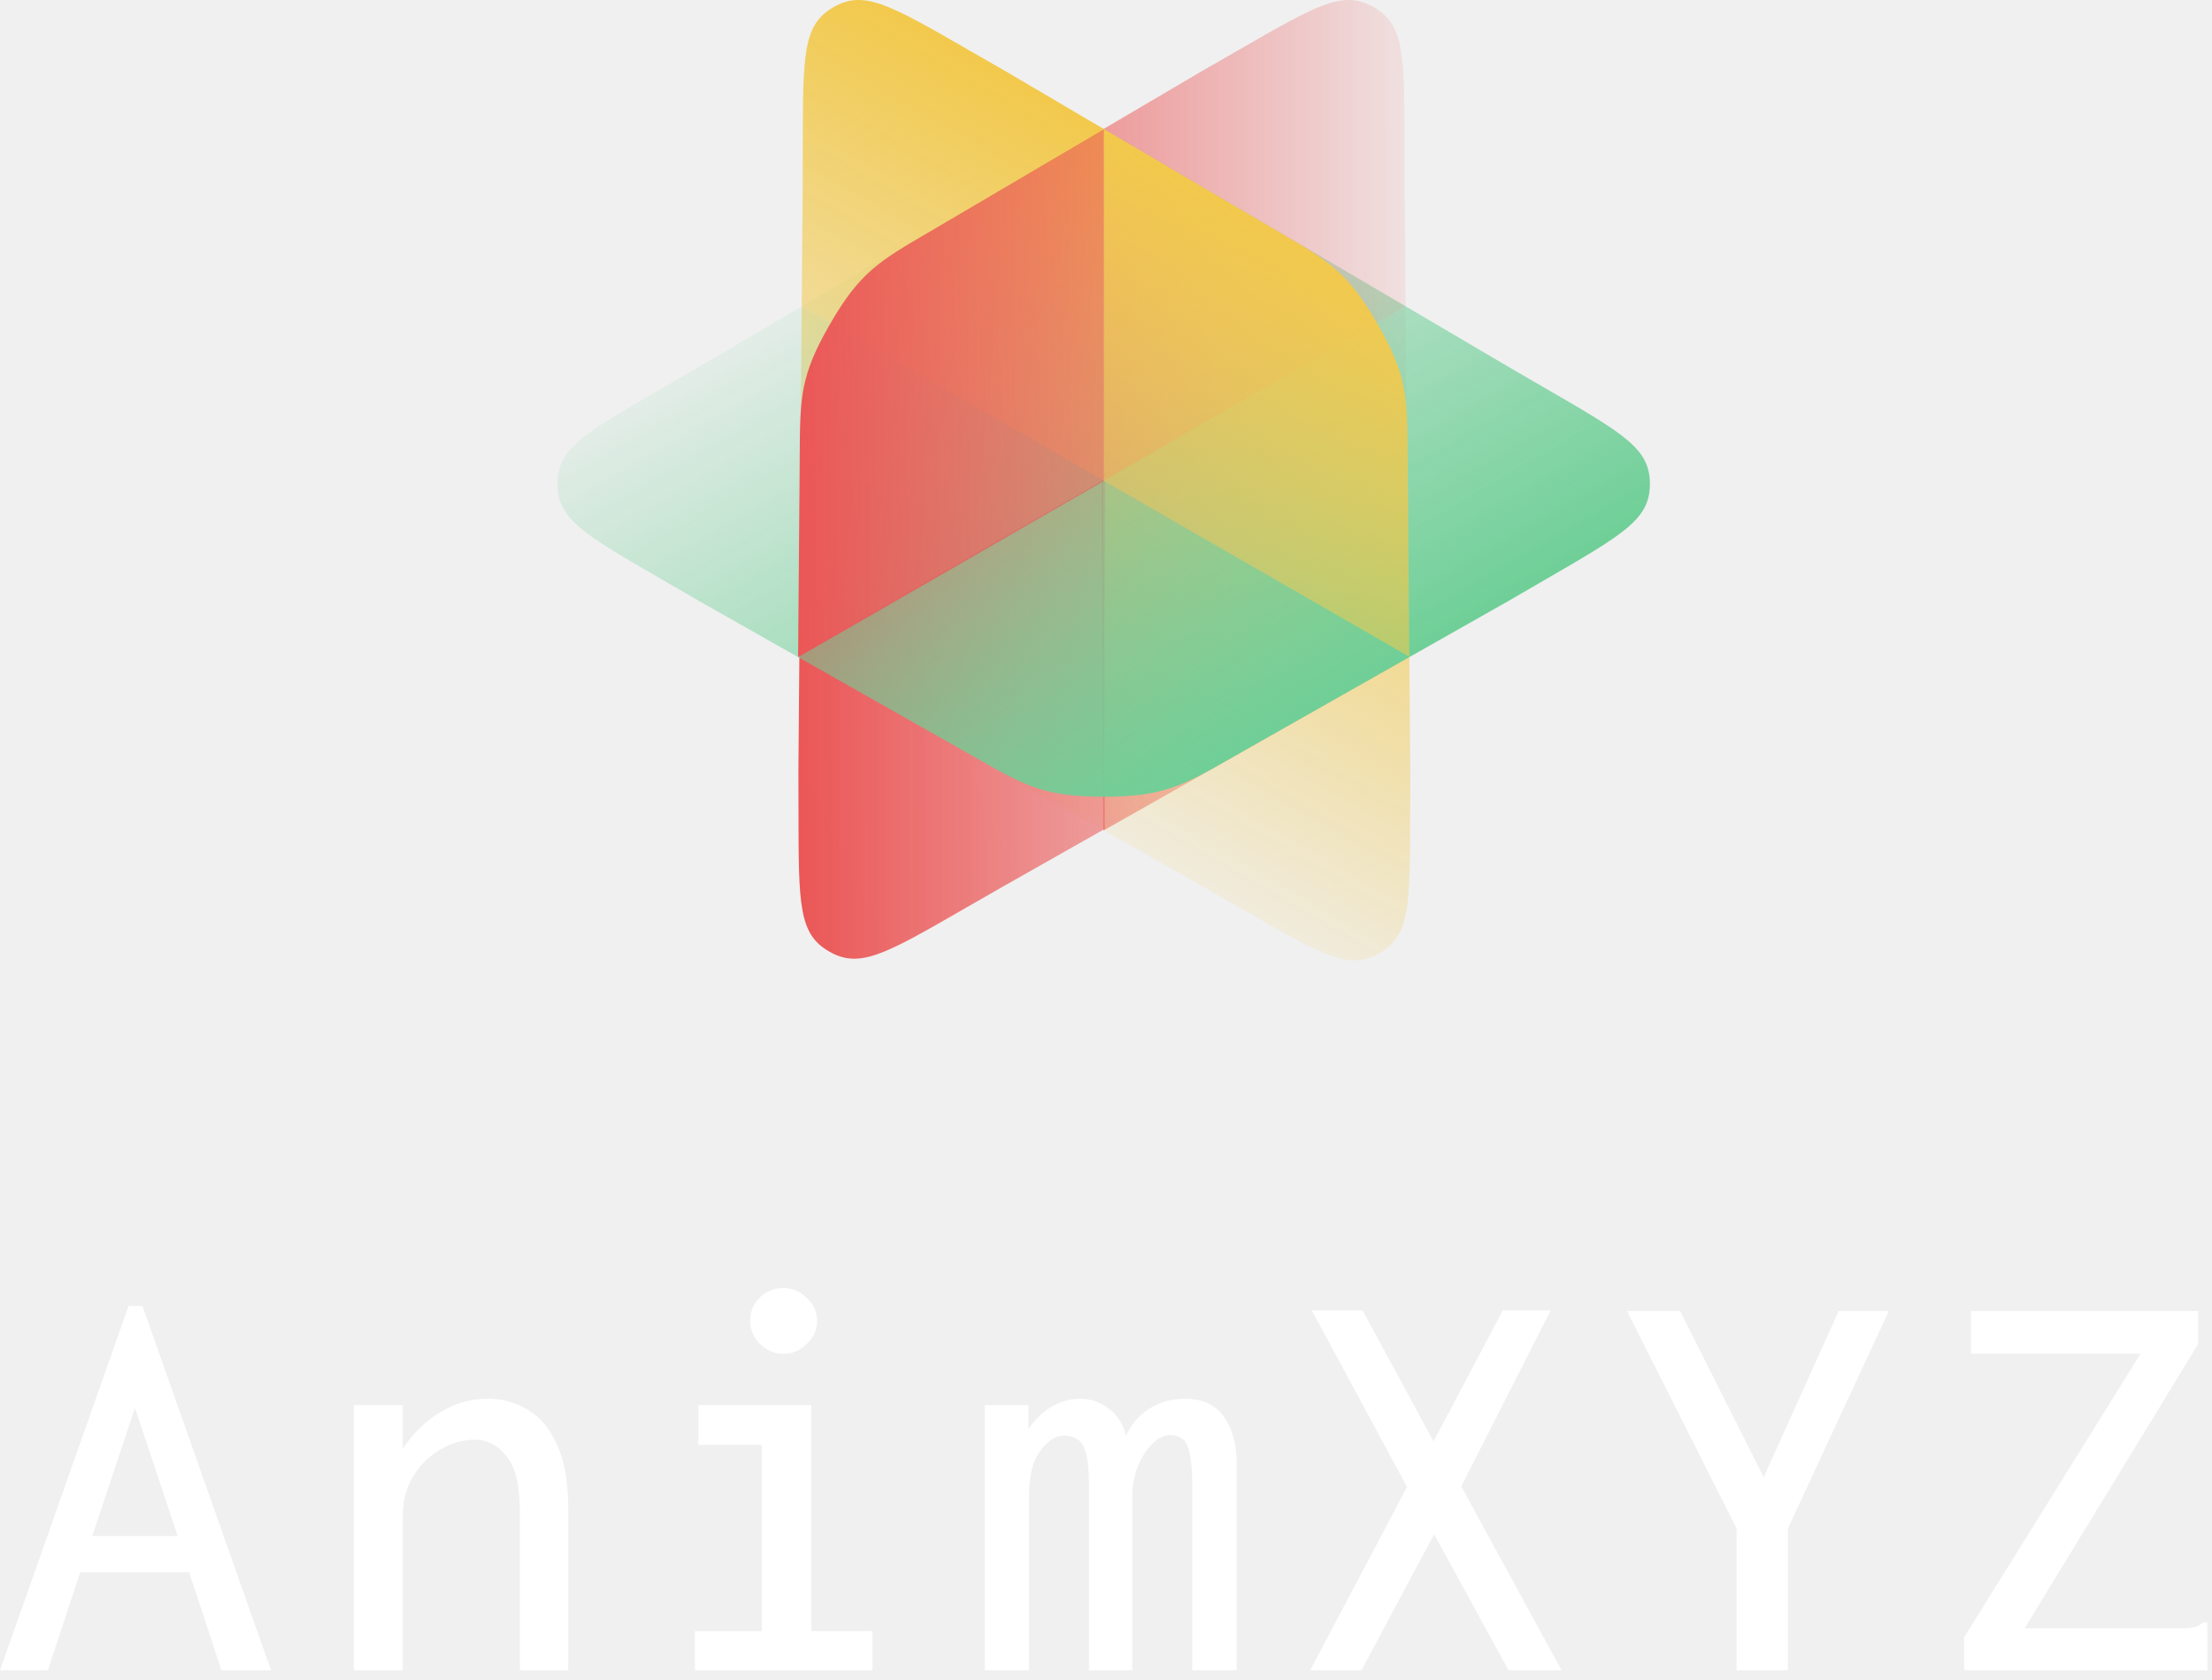
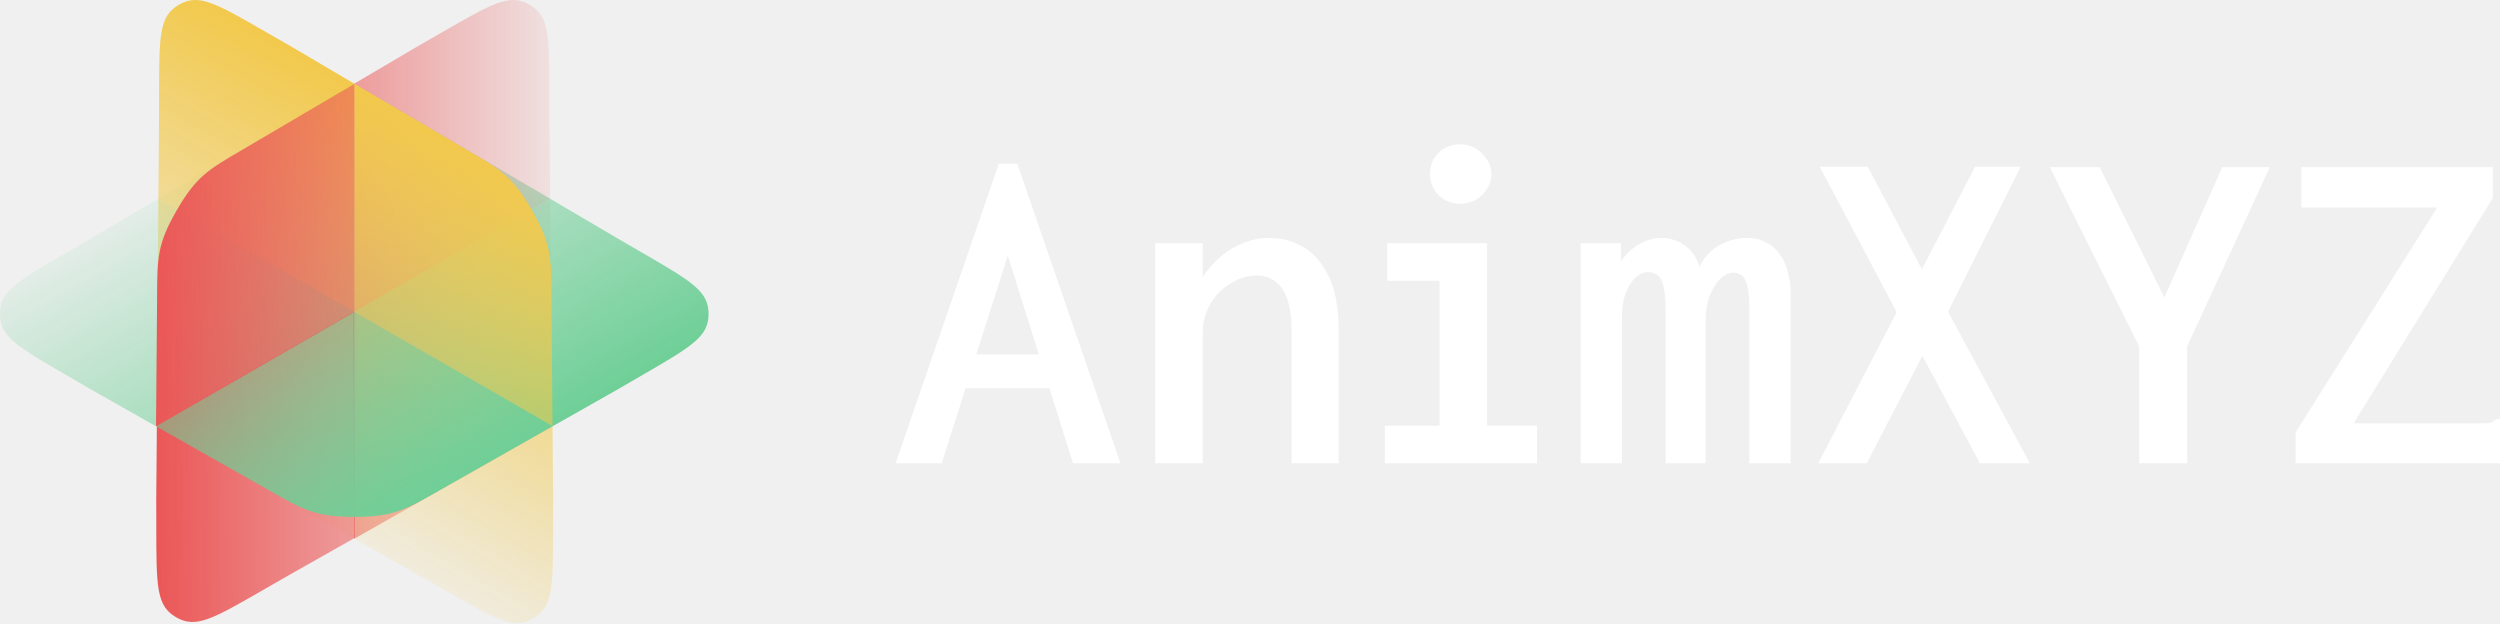
- <svg xmlns="http://www.w3.org/2000/svg" width="162" height="123" viewBox="0 0 162 123" fill="none">
-   <path d="M80.832 9.425L58.705 22.446L80.808 35.254L102.96 22.446L80.832 9.425Z" fill="url(#paint0_linear)" />
-   <path d="M58.502 48.182L58.716 22.473L80.965 35.289L80.848 60.837L58.502 48.182Z" fill="url(#paint1_linear)" />
-   <path d="M71.055 3.73C71.826 4.174 72.666 4.658 73.585 5.182L80.831 9.446L80.831 35.213L58.714 22.473L58.787 13.726C58.792 12.668 58.793 11.698 58.794 10.809C58.799 3.931 58.801 1.821 61.034 0.531C63.268 -0.758 65.096 0.296 71.055 3.73Z" fill="url(#paint2_linear)" />
-   <path d="M103.15 48.182L102.937 22.473L80.688 35.289L80.804 60.837L103.15 48.182Z" fill="url(#paint3_linear)" />
-   <path d="M90.598 3.73C89.827 4.174 88.987 4.658 88.068 5.182L80.822 9.446L80.822 35.213L102.939 22.473L102.866 13.726C102.86 12.668 102.86 11.698 102.859 10.809C102.853 3.931 102.852 1.821 100.618 0.531C98.385 -0.758 96.556 0.296 90.598 3.73Z" fill="url(#paint4_linear)" />
-   <path d="M91.015 66.615C96.974 70.049 98.802 71.103 101.036 69.813C103.269 68.524 103.271 66.414 103.276 59.536C103.277 58.646 103.278 57.677 103.283 56.619L103.213 48.104L80.964 35.289L80.848 60.837L88.485 65.163C89.404 65.687 90.244 66.171 91.015 66.615Z" fill="url(#paint5_linear)" />
-   <path d="M70.741 66.494C64.782 69.928 62.954 70.982 60.72 69.692C58.487 68.403 58.485 66.292 58.48 59.415C58.479 58.525 58.478 57.556 58.473 56.498L58.543 47.983L80.792 35.167L80.908 60.716L73.271 65.041C72.352 65.566 71.512 66.05 70.741 66.494Z" fill="url(#paint6_linear)" />
-   <path d="M48.613 28.366C42.659 31.809 40.833 32.865 40.833 35.444C40.833 38.023 42.659 39.08 48.613 42.523C49.383 42.969 50.222 43.454 51.136 43.988L69.959 54.649C70.44 54.92 70.884 55.174 71.3 55.411L71.304 55.414C75.081 57.57 76.461 58.357 80.832 58.357C85.204 58.357 86.584 57.57 90.361 55.414L90.364 55.412C90.78 55.175 91.225 54.921 91.706 54.649L110.529 43.988C111.443 43.454 112.282 42.969 113.052 42.523C119.006 39.08 120.833 38.023 120.833 35.444C120.833 32.865 119.006 31.809 113.052 28.366C112.282 27.92 111.443 27.435 110.529 26.901L102.96 22.446L80.818 35.213L58.705 22.446L51.136 26.901C50.222 27.435 49.383 27.92 48.613 28.366Z" fill="url(#paint7_linear)" />
-   <path d="M103.094 33.445L103.094 33.439C103.073 29.091 103.065 27.502 100.879 23.716C98.693 19.93 97.321 19.129 93.566 16.936L93.56 16.933C93.147 16.692 92.705 16.434 92.231 16.153L80.832 9.446L80.832 35.214L103.213 48.104L103.105 34.987C103.099 34.435 103.096 33.924 103.094 33.445Z" fill="url(#paint8_linear)" />
-   <path d="M58.569 33.474L58.569 33.468C58.59 29.12 58.598 27.531 60.784 23.745C62.97 19.959 64.342 19.158 68.097 16.965L68.103 16.962C68.516 16.721 68.957 16.463 69.432 16.182L80.831 9.475L80.831 35.243L58.45 48.133L58.558 35.016C58.564 34.465 58.567 33.953 58.569 33.474Z" fill="url(#paint9_linear)" />
-   <path d="M16.217 122.345L13.852 115.165H5.87L3.505 122.345H0L9.418 95.654H10.431L19.849 122.345H16.217ZM9.882 103.129L6.757 112.505H13.008L9.882 103.129Z" fill="white" />
-   <path d="M25.91 122.345V102.918H29.499V106.128C30.231 105.001 31.132 104.115 32.202 103.467C33.272 102.791 34.455 102.453 35.75 102.453C36.819 102.453 37.805 102.735 38.706 103.298C39.607 103.833 40.311 104.692 40.818 105.874C41.352 107.057 41.62 108.633 41.62 110.604V122.345H38.072V110.689C38.072 108.802 37.749 107.465 37.101 106.677C36.482 105.86 35.693 105.452 34.736 105.452C33.948 105.452 33.145 105.677 32.329 106.128C31.512 106.578 30.837 107.226 30.302 108.07C29.767 108.915 29.499 109.9 29.499 111.027V122.345H25.91Z" fill="white" />
-   <path d="M50.89 122.345V119.473H55.789V105.832H51.143V102.918H59.421V119.473H63.897V122.345H50.89ZM57.394 99.159C56.718 99.159 56.141 98.92 55.662 98.441C55.184 97.963 54.944 97.4 54.944 96.752C54.944 96.076 55.169 95.513 55.62 95.063C56.099 94.584 56.69 94.345 57.394 94.345C58.041 94.345 58.604 94.584 59.083 95.063C59.59 95.541 59.843 96.105 59.843 96.752C59.843 97.4 59.59 97.963 59.083 98.441C58.604 98.92 58.041 99.159 57.394 99.159Z" fill="white" />
-   <path d="M72.112 122.345V102.918H75.321V104.692C75.772 103.988 76.335 103.439 77.011 103.045C77.686 102.651 78.376 102.453 79.08 102.453C79.868 102.453 80.572 102.693 81.192 103.171C81.839 103.65 82.261 104.312 82.459 105.156C82.853 104.312 83.43 103.65 84.19 103.171C84.95 102.693 85.809 102.453 86.766 102.453C88.118 102.453 89.103 102.932 89.722 103.889C90.342 104.847 90.623 106.1 90.567 107.648V122.345H87.315V108.746C87.315 107.676 87.245 106.888 87.104 106.381C86.991 105.846 86.808 105.508 86.555 105.368C86.33 105.199 86.048 105.114 85.71 105.114C85.232 105.114 84.781 105.339 84.359 105.79C83.937 106.212 83.585 106.775 83.303 107.479C83.05 108.155 82.923 108.873 82.923 109.633V122.345H79.756V108.957C79.756 107.437 79.615 106.423 79.333 105.917C79.08 105.41 78.601 105.156 77.897 105.156C77.306 105.156 76.729 105.536 76.166 106.297C75.631 107.029 75.364 108.084 75.364 109.464V122.345H72.112Z" fill="white" />
-   <path d="M95.952 122.345L103.047 108.915L96.078 95.992H99.795L104.989 105.579L110.057 95.992H113.563L107.017 108.873L114.365 122.345H110.48L105.032 112.378L99.71 122.345H95.952Z" fill="white" />
-   <path d="M127.182 122.345V111.956L119.158 96.034H123.044L129.167 108.197L134.658 96.034H138.332L130.941 111.956V122.345H127.182Z" fill="white" />
-   <path d="M143.843 119.938L156.766 99.159H144.35V96.034H160.989V98.441L148.278 119.262H159.765C160.215 119.262 160.539 119.234 160.736 119.177C160.961 119.121 161.158 119.009 161.327 118.84H161.665V122.345H143.843V119.938Z" fill="white" />
+ <svg xmlns="http://www.w3.org/2000/svg" viewBox="0 0 321 80" fill="none">
+   <path d="M45.49 10.719L20.326 25.527l25.137 14.565 25.191-14.565L45.49 10.719z" fill="url(#prefix__paint0_linear_1166_291)" />
+   <path d="M20.095 54.795l.243-29.237L45.64 40.132l-.132 29.056-25.413-14.393z" fill="url(#prefix__paint1_linear_1166_291)" />
+   <path d="M34.37 4.242c.877.505 1.833 1.056 2.878 1.652l8.24 4.849v29.303L20.336 25.558l.083-9.948c.006-1.203.007-2.306.008-3.318.006-7.821.008-10.221 2.547-11.688 2.54-1.466 4.62-.268 11.396 3.638z" fill="url(#prefix__paint2_linear_1166_291)" />
+   <path d="M70.87 54.795l-.242-29.237-25.302 14.574.132 29.056 25.413-14.393z" fill="url(#prefix__paint3_linear_1166_291)" />
+   <path d="M56.596 4.242c-.877.505-1.832 1.056-2.877 1.652l-8.241 4.849v29.303L70.63 25.558l-.082-9.948a713.473 713.473 0 01-.008-3.318c-.006-7.821-.008-10.221-2.548-11.688-2.54-1.466-4.62-.268-11.396 3.638z" fill="url(#prefix__paint4_linear_1166_291)" />
+   <path d="M57.07 75.758c6.777 3.906 8.857 5.104 11.396 3.638 2.54-1.467 2.542-3.867 2.549-11.688 0-1.012.001-2.115.007-3.318l-.08-9.683L45.64 40.132l-.132 29.056 8.685 4.918c1.046.596 2 1.147 2.878 1.652z" fill="url(#prefix__paint5_linear_1166_291)" />
+   <path d="M34.013 75.62c-6.776 3.906-8.856 5.104-11.396 3.638-2.54-1.467-2.542-3.867-2.548-11.688 0-1.012-.001-2.114-.008-3.318l.08-9.683 25.303-14.575.132 29.056-8.685 4.919c-1.046.596-2.001 1.146-2.878 1.652z" fill="url(#prefix__paint6_linear_1166_291)" />
+   <path d="M8.848 32.259C2.078 36.175 0 37.376 0 40.309c0 2.933 2.078 4.135 8.848 8.05.876.508 1.83 1.06 2.87 1.667L33.123 62.15c.547.308 1.052.597 1.525.867l.005.003c4.295 2.451 5.864 3.347 10.836 3.347s6.54-.896 10.836-3.347l.004-.002c.473-.27.979-.56 1.526-.868l21.407-12.124c1.039-.607 1.993-1.16 2.87-1.666 6.77-3.916 8.847-5.118 8.847-8.05 0-2.934-2.077-4.135-8.848-8.051-.876-.507-1.83-1.059-2.869-1.666l-8.609-5.066-25.18 14.519-25.148-14.519-8.609 5.066c-1.039.607-1.993 1.16-2.869 1.666z" fill="url(#prefix__paint7_linear_1166_291)" />
+   <path d="M70.807 38.036v-.007c-.024-4.946-.033-6.752-2.52-11.058-2.485-4.305-4.045-5.216-8.316-7.71l-.007-.004c-.47-.274-.971-.568-1.511-.887L45.49 10.743v29.304l25.452 14.66-.123-14.918c-.006-.627-.01-1.21-.012-1.753z" fill="url(#prefix__paint8_linear_1166_291)" />
+   <path d="M20.17 38.069v-.007c.025-4.945.034-6.752 2.52-11.057 2.486-4.306 4.046-5.217 8.317-7.711l.007-.004c.47-.274.971-.568 1.511-.887l12.963-7.627V40.08L20.035 54.74l.124-14.918c.006-.627.01-1.209.012-1.753z" fill="url(#prefix__paint9_linear_1166_291)" />
+   <path d="M136.302 49.84h-14.466l.916-4.334h12.512l1.038 4.334zm-6.897-17.03l-8.484 26.674H115l13.245-38.454h2.38l13.246 38.454h-6.104l-8.362-26.673zM148.326 59.484v-28.26h6.104v4.333a13.241 13.241 0 012.319-2.624 9.762 9.762 0 012.869-1.71 8.68 8.68 0 013.418-.67c1.587 0 3.052.406 4.395 1.22 1.343.814 2.421 2.096 3.235 3.845.814 1.71 1.221 3.988 1.221 6.837v17.029h-6.043V42.516c0-1.669-.183-3.032-.549-4.09-.367-1.058-.896-1.831-1.587-2.32-.652-.488-1.445-.732-2.381-.732-.814 0-1.628.183-2.441.55a8.193 8.193 0 00-2.259 1.526c-.651.61-1.18 1.383-1.587 2.319-.407.895-.61 1.912-.61 3.052v16.663h-6.104zM177.815 59.484v-4.822h7.019V36.046h-6.714v-4.822h12.818v23.438h6.409v4.822h-19.532zm9.705-33.326c-1.099 0-2.035-.367-2.808-1.099-.733-.773-1.099-1.668-1.099-2.686 0-1.098.366-2.014 1.099-2.746.732-.733 1.668-1.099 2.808-1.099 1.058 0 1.973.387 2.746 1.16.814.773 1.221 1.668 1.221 2.685 0 1.018-.407 1.913-1.221 2.686-.773.732-1.688 1.099-2.746 1.099zM202.947 59.484v-28.26h5.188v2.32c.447-.652.936-1.18 1.465-1.588a7.166 7.166 0 011.77-1.037 5.53 5.53 0 011.953-.367 5.12 5.12 0 012.075.428 5.065 5.065 0 011.709 1.22c.489.53.855 1.221 1.099 2.076.407-.814.895-1.486 1.465-2.015a6.647 6.647 0 012.075-1.22 6.84 6.84 0 012.564-.489c.976 0 1.81.204 2.502.61a4.429 4.429 0 011.77 1.588c.489.65.834 1.465 1.038 2.441.244.936.346 1.994.305 3.174v21.119h-5.31V39.952c0-1.424-.081-2.482-.244-3.174-.163-.692-.407-1.16-.733-1.404a1.539 1.539 0 00-1.037-.366c-.611 0-1.201.285-1.77.854-.529.53-.977 1.262-1.343 2.198-.326.936-.489 1.973-.489 3.113v18.31h-5.127V40.197c0-2.116-.183-3.52-.549-4.211-.325-.692-.916-1.038-1.77-1.038-.407 0-.814.142-1.221.427-.366.244-.712.631-1.037 1.16-.326.488-.59 1.099-.794 1.831-.163.732-.244 1.587-.244 2.564v18.555h-5.31zM233.465 59.484l10.071-19.41-9.888-18.677h6.165l6.958 13.184 6.836-13.184h5.86l-9.339 18.616 10.499 19.47h-6.409l-7.386-13.793-7.141 13.794h-6.226zM274.665 59.484V44.469L263.19 21.458h6.409l8.301 16.724 7.447-16.724h6.103l-10.62 23.01v15.016h-6.165zM294.754 55.517l18.189-28.871h-17.456v-5.188h24.597v3.967l-17.883 28.932h16.052c.692 0 1.18-.02 1.465-.061.285-.082.55-.244.794-.489H321v5.677h-26.246v-3.968z" fill="#fff" />
  <defs>
-     <linearGradient id="paint0_linear" x1="103.243" y1="48.135" x2="80.832" y2="9.425" gradientUnits="userSpaceOnUse">
+     <linearGradient id="prefix__paint0_linear_1166_291" x1="70.977" y1="54.742" x2="45.49" y2="10.719" gradientUnits="userSpaceOnUse">
      <stop stop-color="#6FCF97" />
-       <stop offset="1" stop-color="#6FCF97" stop-opacity="0.1" />
+       <stop offset="1" stop-color="#6FCF97" stop-opacity=".1" />
    </linearGradient>
-     <linearGradient id="paint1_linear" x1="80.827" y1="9.428" x2="58.54" y2="48.004" gradientUnits="userSpaceOnUse">
+     <linearGradient id="prefix__paint1_linear_1166_291" x1="45.484" y1="10.723" x2="20.138" y2="54.593" gradientUnits="userSpaceOnUse">
      <stop stop-color="#F2C94C" />
-       <stop offset="1" stop-color="#F2C94C" stop-opacity="0.1" />
+       <stop offset="1" stop-color="#F2C94C" stop-opacity=".1" />
    </linearGradient>
-     <linearGradient id="paint2_linear" x1="80.743" y1="9.404" x2="58.49" y2="48.012" gradientUnits="userSpaceOnUse">
+     <linearGradient id="prefix__paint2_linear_1166_291" x1="45.389" y1="10.695" x2="20.081" y2="54.602" gradientUnits="userSpaceOnUse">
      <stop stop-color="#F2C94C" />
-       <stop offset="1" stop-color="#F2C94C" stop-opacity="0.1" />
+       <stop offset="1" stop-color="#F2C94C" stop-opacity=".1" />
    </linearGradient>
-     <linearGradient id="paint3_linear" x1="58.602" y1="48.286" x2="103.148" y2="48.117" gradientUnits="userSpaceOnUse">
+     <linearGradient id="prefix__paint3_linear_1166_291" x1="20.209" y1="54.914" x2="70.869" y2="54.722" gradientUnits="userSpaceOnUse">
      <stop stop-color="#EB5757" />
-       <stop offset="1" stop-color="#EB5757" stop-opacity="0.1" />
+       <stop offset="1" stop-color="#EB5757" stop-opacity=".1" />
    </linearGradient>
-     <linearGradient id="paint4_linear" x1="58.396" y1="48.111" x2="103.266" y2="48.111" gradientUnits="userSpaceOnUse">
+     <linearGradient id="prefix__paint4_linear_1166_291" x1="19.974" y1="54.715" x2="71.003" y2="54.715" gradientUnits="userSpaceOnUse">
      <stop stop-color="#EB5757" />
-       <stop offset="1" stop-color="#EB5757" stop-opacity="0.1" />
+       <stop offset="1" stop-color="#EB5757" stop-opacity=".1" />
    </linearGradient>
-     <linearGradient id="paint5_linear" x1="80.827" y1="9.428" x2="58.54" y2="48.004" gradientUnits="userSpaceOnUse">
+     <linearGradient id="prefix__paint5_linear_1166_291" x1="45.484" y1="10.723" x2="20.138" y2="54.593" gradientUnits="userSpaceOnUse">
      <stop stop-color="#F2C94C" />
-       <stop offset="1" stop-color="#F2C94C" stop-opacity="0.12" />
+       <stop offset="1" stop-color="#F2C94C" stop-opacity=".12" />
    </linearGradient>
-     <linearGradient id="paint6_linear" x1="58.623" y1="48.13" x2="103.002" y2="48.016" gradientUnits="userSpaceOnUse">
+     <linearGradient id="prefix__paint6_linear_1166_291" x1="20.232" y1="54.736" x2="70.702" y2="54.607" gradientUnits="userSpaceOnUse">
      <stop stop-color="#EB5757" />
-       <stop offset="1" stop-color="#EB5757" stop-opacity="0.1" />
+       <stop offset="1" stop-color="#EB5757" stop-opacity=".1" />
    </linearGradient>
-     <linearGradient id="paint7_linear" x1="103.139" y1="48.159" x2="80.832" y2="9.491" gradientUnits="userSpaceOnUse">
+     <linearGradient id="prefix__paint7_linear_1166_291" x1="70.859" y1="54.769" x2="45.49" y2="10.793" gradientUnits="userSpaceOnUse">
      <stop stop-color="#6FCF97" />
-       <stop offset="1" stop-color="#6FCF97" stop-opacity="0.1" />
+       <stop offset="1" stop-color="#6FCF97" stop-opacity=".1" />
    </linearGradient>
-     <linearGradient id="paint8_linear" x1="80.945" y1="9.503" x2="58.492" y2="48.129" gradientUnits="userSpaceOnUse">
+     <linearGradient id="prefix__paint8_linear_1166_291" x1="45.618" y1="10.808" x2="20.083" y2="54.735" gradientUnits="userSpaceOnUse">
      <stop stop-color="#F2C94C" />
-       <stop offset="1" stop-color="#F2C94C" stop-opacity="0.1" />
+       <stop offset="1" stop-color="#F2C94C" stop-opacity=".1" />
    </linearGradient>
-     <linearGradient id="paint9_linear" x1="58.616" y1="48.215" x2="103.13" y2="47.891" gradientUnits="userSpaceOnUse">
+     <linearGradient id="prefix__paint9_linear_1166_291" x1="20.224" y1="54.833" x2="70.848" y2="54.464" gradientUnits="userSpaceOnUse">
      <stop stop-color="#EB5757" />
-       <stop offset="1" stop-color="#EB5757" stop-opacity="0.1" />
+       <stop offset="1" stop-color="#EB5757" stop-opacity=".1" />
    </linearGradient>
  </defs>
</svg>
